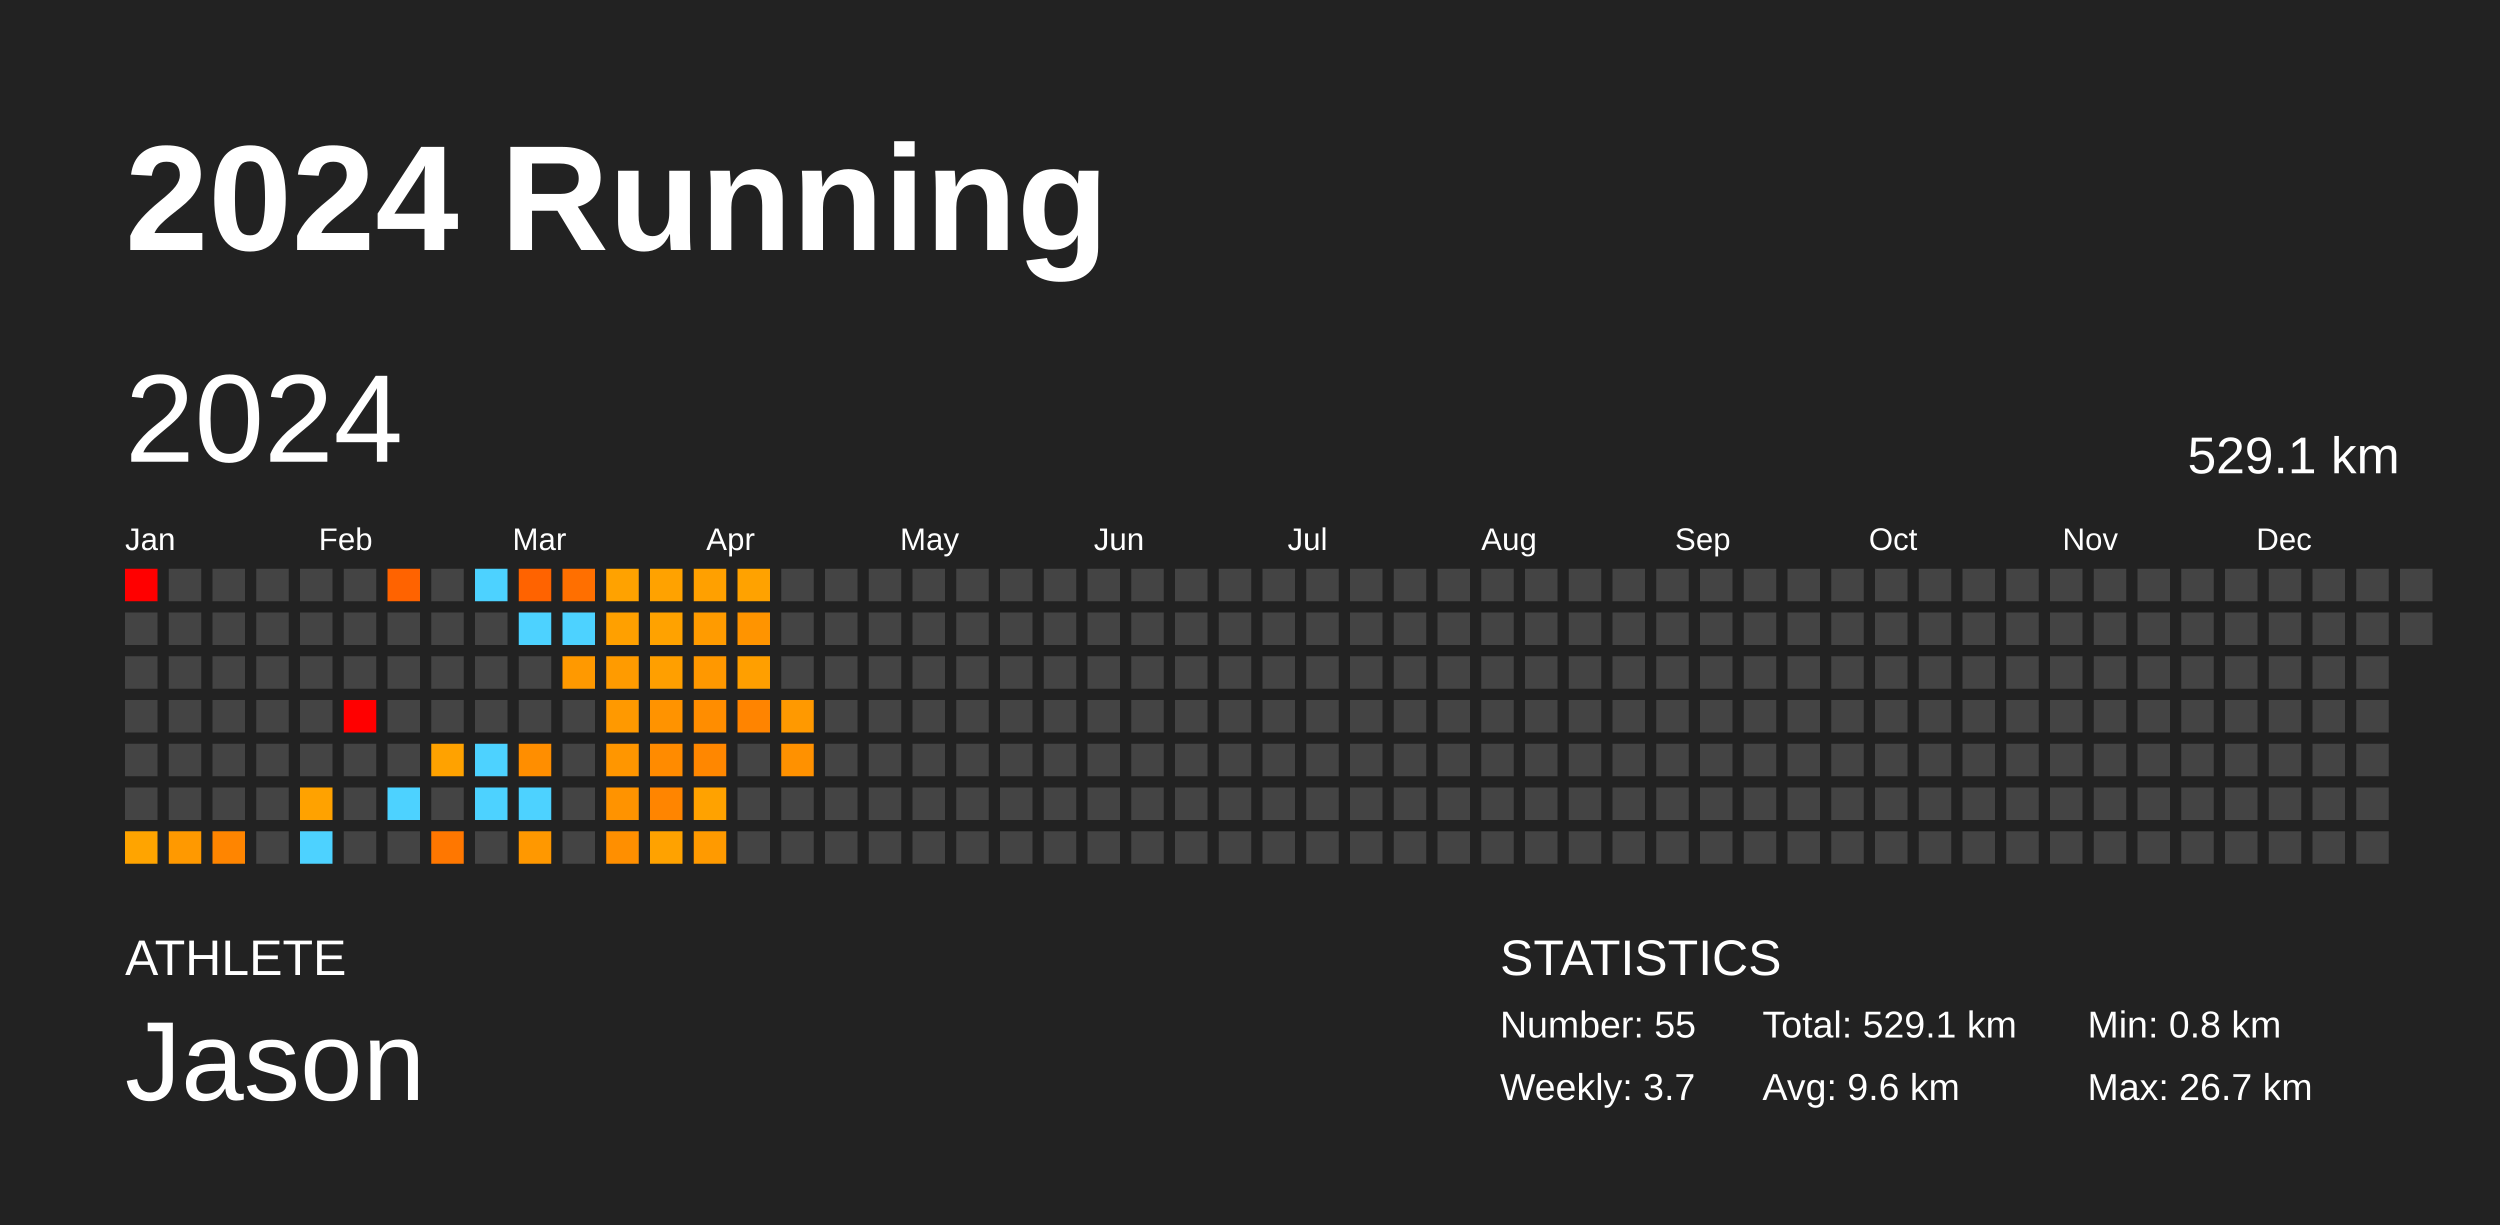
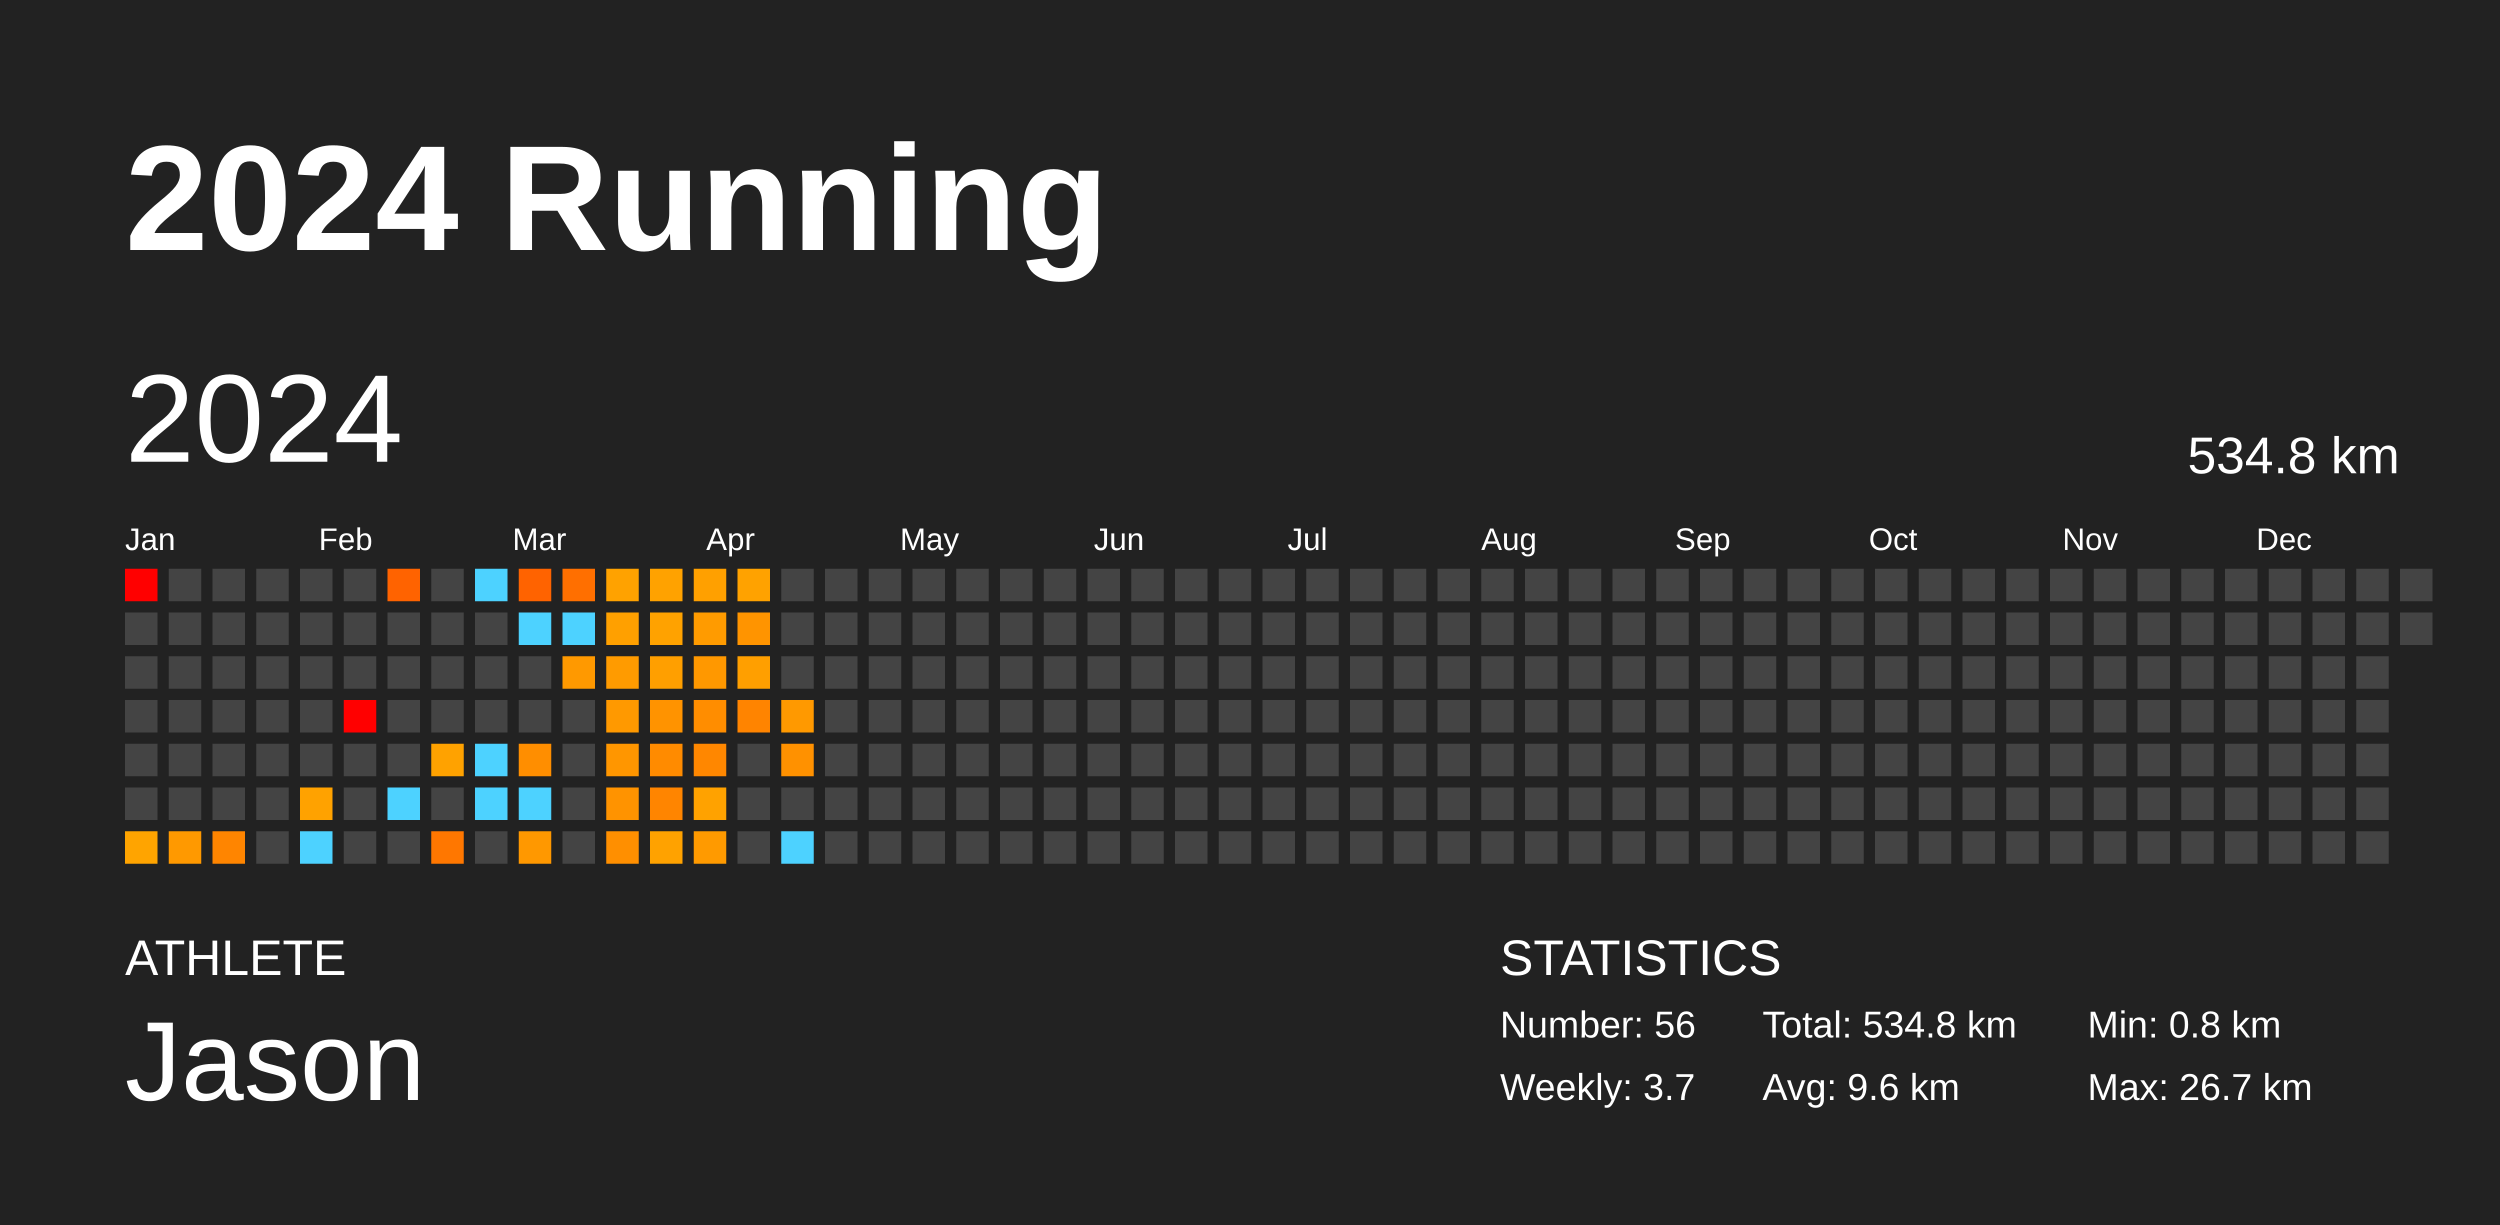
<svg xmlns="http://www.w3.org/2000/svg" baseProfile="full" height="98mm" version="1.1" viewBox="0,0,200,98" width="200mm">
  <defs />
  <rect fill="#222222" height="98" width="200" x="0" y="0" />
  <text fill="#FFFFFF" style="font-size:12px; font-family:Arial; font-weight:bold;" x="10" y="20">2024 Running</text>
  <text fill="#FFFFFF" style="font-size:4px; font-family:Arial" x="10" y="78">ATHLETE</text>
  <text fill="#FFFFFF" style="font-size:9px; font-family:Arial" x="10" y="88">Jason</text>
  <text fill="#FFFFFF" style="font-size:4px; font-family:Arial" x="120" y="78">STATISTICS</text>
-   <text fill="#FFFFFF" style="font-size:3px; font-family:Arial" x="120" y="83">Number: 55</text>
+   <text fill="#FFFFFF" style="font-size:3px; font-family:Arial" x="120" y="83">Number: 56</text>
  <text fill="#FFFFFF" style="font-size:3px; font-family:Arial" x="120" y="88">Weekly: 3.7</text>
-   <text fill="#FFFFFF" style="font-size:3px; font-family:Arial" x="141" y="83">Total: 529.1 km</text>
+   <text fill="#FFFFFF" style="font-size:3px; font-family:Arial" x="141" y="83">Total: 534.8 km</text>
  <text fill="#FFFFFF" style="font-size:3px; font-family:Arial" x="141" y="88">Avg: 9.6 km</text>
  <text fill="#FFFFFF" style="font-size:3px; font-family:Arial" x="167" y="83">Min: 0.8 km</text>
  <text fill="#FFFFFF" style="font-size:3px; font-family:Arial" x="167" y="88">Max: 26.7 km</text>
  <text dominant-baseline="hanging" fill="#FFFFFF" style="font-size:10.0px; font-family:Arial;" x="10" y="30">2024</text>
-   <text dominant-baseline="hanging" fill="#FFFFFF" style="font-size:4.125px; font-family:Arial;" x="175" y="35">529.1 km</text>
+   <text dominant-baseline="hanging" fill="#FFFFFF" style="font-size:4.125px; font-family:Arial;" x="175" y="35">534.8 km</text>
  <text fill="#FFFFFF" style="font-size:2.5px; font-family:Arial" x="10.0" y="44">Jan</text>
  <text fill="#FFFFFF" style="font-size:2.5px; font-family:Arial" x="25.5" y="44">Feb</text>
  <text fill="#FFFFFF" style="font-size:2.5px; font-family:Arial" x="41.0" y="44">Mar</text>
  <text fill="#FFFFFF" style="font-size:2.5px; font-family:Arial" x="56.5" y="44">Apr</text>
  <text fill="#FFFFFF" style="font-size:2.5px; font-family:Arial" x="72.0" y="44">May</text>
  <text fill="#FFFFFF" style="font-size:2.5px; font-family:Arial" x="87.5" y="44">Jun</text>
  <text fill="#FFFFFF" style="font-size:2.5px; font-family:Arial" x="103.0" y="44">Jul</text>
  <text fill="#FFFFFF" style="font-size:2.5px; font-family:Arial" x="118.5" y="44">Aug</text>
  <text fill="#FFFFFF" style="font-size:2.5px; font-family:Arial" x="134.0" y="44">Sep</text>
  <text fill="#FFFFFF" style="font-size:2.5px; font-family:Arial" x="149.5" y="44">Oct</text>
  <text fill="#FFFFFF" style="font-size:2.5px; font-family:Arial" x="165.0" y="44">Nov</text>
  <text fill="#FFFFFF" style="font-size:2.5px; font-family:Arial" x="180.5" y="44">Dec</text>
  <rect fill="red" height="2.6" width="2.6" x="10.0" y="45.5" />
  <rect fill="#444444" height="2.6" width="2.6" x="10.0" y="49.0" />
  <rect fill="#444444" height="2.6" width="2.6" x="10.0" y="52.5" />
  <rect fill="#444444" height="2.6" width="2.6" x="10.0" y="56.0" />
  <rect fill="#444444" height="2.6" width="2.6" x="10.0" y="59.5" />
  <rect fill="#444444" height="2.6" width="2.6" x="10.0" y="63.0" />
  <rect fill="#ffa400" height="2.6" width="2.6" x="10.0" y="66.5" />
  <rect fill="#444444" height="2.6" width="2.6" x="13.5" y="45.5" />
  <rect fill="#444444" height="2.6" width="2.6" x="13.5" y="49.0" />
  <rect fill="#444444" height="2.6" width="2.6" x="13.5" y="52.5" />
  <rect fill="#444444" height="2.6" width="2.6" x="13.5" y="56.0" />
  <rect fill="#444444" height="2.6" width="2.6" x="13.5" y="59.5" />
  <rect fill="#444444" height="2.6" width="2.6" x="13.5" y="63.0" />
  <rect fill="#ff9900" height="2.6" width="2.6" x="13.5" y="66.5" />
  <rect fill="#444444" height="2.6" width="2.6" x="17.0" y="45.5" />
  <rect fill="#444444" height="2.6" width="2.6" x="17.0" y="49.0" />
  <rect fill="#444444" height="2.6" width="2.6" x="17.0" y="52.5" />
  <rect fill="#444444" height="2.6" width="2.6" x="17.0" y="56.0" />
  <rect fill="#444444" height="2.6" width="2.6" x="17.0" y="59.5" />
  <rect fill="#444444" height="2.6" width="2.6" x="17.0" y="63.0" />
  <rect fill="#ff8500" height="2.6" width="2.6" x="17.0" y="66.5" />
  <rect fill="#444444" height="2.6" width="2.6" x="20.5" y="45.5" />
  <rect fill="#444444" height="2.6" width="2.6" x="20.5" y="49.0" />
  <rect fill="#444444" height="2.6" width="2.6" x="20.5" y="52.5" />
  <rect fill="#444444" height="2.6" width="2.6" x="20.5" y="56.0" />
  <rect fill="#444444" height="2.6" width="2.6" x="20.5" y="59.5" />
  <rect fill="#444444" height="2.6" width="2.6" x="20.5" y="63.0" />
  <rect fill="#444444" height="2.6" width="2.6" x="20.5" y="66.5" />
  <rect fill="#444444" height="2.6" width="2.6" x="24.0" y="45.5" />
  <rect fill="#444444" height="2.6" width="2.6" x="24.0" y="49.0" />
  <rect fill="#444444" height="2.6" width="2.6" x="24.0" y="52.5" />
  <rect fill="#444444" height="2.6" width="2.6" x="24.0" y="56.0" />
  <rect fill="#444444" height="2.6" width="2.6" x="24.0" y="59.5" />
  <rect fill="#ffa200" height="2.6" width="2.6" x="24.0" y="63.0" />
  <rect fill="#4dd2ff" height="2.6" width="2.6" x="24.0" y="66.5" />
  <rect fill="#444444" height="2.6" width="2.6" x="27.5" y="45.5" />
  <rect fill="#444444" height="2.6" width="2.6" x="27.5" y="49.0" />
  <rect fill="#444444" height="2.6" width="2.6" x="27.5" y="52.5" />
  <rect fill="red" height="2.6" width="2.6" x="27.5" y="56.0" />
  <rect fill="#444444" height="2.6" width="2.6" x="27.5" y="59.5" />
  <rect fill="#444444" height="2.6" width="2.6" x="27.5" y="63.0" />
  <rect fill="#444444" height="2.6" width="2.6" x="27.5" y="66.5" />
  <rect fill="#ff6300" height="2.6" width="2.6" x="31.0" y="45.5" />
  <rect fill="#444444" height="2.6" width="2.6" x="31.0" y="49.0" />
  <rect fill="#444444" height="2.6" width="2.6" x="31.0" y="52.5" />
  <rect fill="#444444" height="2.6" width="2.6" x="31.0" y="56.0" />
  <rect fill="#444444" height="2.6" width="2.6" x="31.0" y="59.5" />
  <rect fill="#4dd2ff" height="2.6" width="2.6" x="31.0" y="63.0" />
  <rect fill="#444444" height="2.6" width="2.6" x="31.0" y="66.5" />
  <rect fill="#444444" height="2.6" width="2.6" x="34.5" y="45.5" />
  <rect fill="#444444" height="2.6" width="2.6" x="34.5" y="49.0" />
  <rect fill="#444444" height="2.6" width="2.6" x="34.5" y="52.5" />
  <rect fill="#444444" height="2.6" width="2.6" x="34.5" y="56.0" />
  <rect fill="#ffa200" height="2.6" width="2.6" x="34.5" y="59.5" />
  <rect fill="#444444" height="2.6" width="2.6" x="34.5" y="63.0" />
  <rect fill="#ff7700" height="2.6" width="2.6" x="34.5" y="66.5" />
  <rect fill="#4dd2ff" height="2.6" width="2.6" x="38.0" y="45.5" />
  <rect fill="#444444" height="2.6" width="2.6" x="38.0" y="49.0" />
  <rect fill="#444444" height="2.6" width="2.6" x="38.0" y="52.5" />
  <rect fill="#444444" height="2.6" width="2.6" x="38.0" y="56.0" />
  <rect fill="#4dd2ff" height="2.6" width="2.6" x="38.0" y="59.5" />
  <rect fill="#4dd2ff" height="2.6" width="2.6" x="38.0" y="63.0" />
  <rect fill="#444444" height="2.6" width="2.6" x="38.0" y="66.5" />
  <rect fill="#ff6300" height="2.6" width="2.6" x="41.5" y="45.5" />
  <rect fill="#4dd2ff" height="2.6" width="2.6" x="41.5" y="49.0" />
  <rect fill="#444444" height="2.6" width="2.6" x="41.5" y="52.5" />
  <rect fill="#444444" height="2.6" width="2.6" x="41.5" y="56.0" />
  <rect fill="#ff8e00" height="2.6" width="2.6" x="41.5" y="59.5" />
  <rect fill="#4dd2ff" height="2.6" width="2.6" x="41.5" y="63.0" />
  <rect fill="#ff9800" height="2.6" width="2.6" x="41.5" y="66.5" />
  <rect fill="#ff6f00" height="2.6" width="2.6" x="45.0" y="45.5" />
  <rect fill="#4dd2ff" height="2.6" width="2.6" x="45.0" y="49.0" />
  <rect fill="#ff9900" height="2.6" width="2.6" x="45.0" y="52.5" />
  <rect fill="#444444" height="2.6" width="2.6" x="45.0" y="56.0" />
  <rect fill="#444444" height="2.6" width="2.6" x="45.0" y="59.5" />
  <rect fill="#444444" height="2.6" width="2.6" x="45.0" y="63.0" />
  <rect fill="#444444" height="2.6" width="2.6" x="45.0" y="66.5" />
  <rect fill="#ffa200" height="2.6" width="2.6" x="48.5" y="45.5" />
  <rect fill="#ffa000" height="2.6" width="2.6" x="48.5" y="49.0" />
  <rect fill="#ff9b00" height="2.6" width="2.6" x="48.5" y="52.5" />
  <rect fill="#ff9900" height="2.6" width="2.6" x="48.5" y="56.0" />
  <rect fill="#ff9600" height="2.6" width="2.6" x="48.5" y="59.5" />
  <rect fill="#ff9300" height="2.6" width="2.6" x="48.5" y="63.0" />
  <rect fill="#ff8f00" height="2.6" width="2.6" x="48.5" y="66.5" />
  <rect fill="#ffa200" height="2.6" width="2.6" x="52.0" y="45.5" />
  <rect fill="#ffa200" height="2.6" width="2.6" x="52.0" y="49.0" />
  <rect fill="#ff9f00" height="2.6" width="2.6" x="52.0" y="52.5" />
  <rect fill="#ff9300" height="2.6" width="2.6" x="52.0" y="56.0" />
  <rect fill="#ff8b00" height="2.6" width="2.6" x="52.0" y="59.5" />
  <rect fill="#ff8500" height="2.6" width="2.6" x="52.0" y="63.0" />
  <rect fill="#ffa200" height="2.6" width="2.6" x="52.0" y="66.5" />
  <rect fill="#ffa000" height="2.6" width="2.6" x="55.5" y="45.5" />
  <rect fill="#ff9b00" height="2.6" width="2.6" x="55.5" y="49.0" />
  <rect fill="#ff9800" height="2.6" width="2.6" x="55.5" y="52.5" />
  <rect fill="#ff8d00" height="2.6" width="2.6" x="55.5" y="56.0" />
  <rect fill="#ff8700" height="2.6" width="2.6" x="55.5" y="59.5" />
  <rect fill="#ffa200" height="2.6" width="2.6" x="55.5" y="63.0" />
  <rect fill="#ff9a00" height="2.6" width="2.6" x="55.5" y="66.5" />
  <rect fill="#ffa200" height="2.6" width="2.6" x="59.0" y="45.5" />
  <rect fill="#ff9400" height="2.6" width="2.6" x="59.0" y="49.0" />
  <rect fill="#ff9f00" height="2.6" width="2.6" x="59.0" y="52.5" />
  <rect fill="#ff8400" height="2.6" width="2.6" x="59.0" y="56.0" />
  <rect fill="#444444" height="2.6" width="2.6" x="59.0" y="59.5" />
  <rect fill="#444444" height="2.6" width="2.6" x="59.0" y="63.0" />
  <rect fill="#444444" height="2.6" width="2.6" x="59.0" y="66.5" />
  <rect fill="#444444" height="2.6" width="2.6" x="62.5" y="45.5" />
  <rect fill="#444444" height="2.6" width="2.6" x="62.5" y="49.0" />
  <rect fill="#444444" height="2.6" width="2.6" x="62.5" y="52.5" />
  <rect fill="#ff9900" height="2.6" width="2.6" x="62.5" y="56.0" />
  <rect fill="#ff9100" height="2.6" width="2.6" x="62.5" y="59.5" />
  <rect fill="#444444" height="2.6" width="2.6" x="62.5" y="63.0" />
-   <rect fill="#444444" height="2.6" width="2.6" x="62.5" y="66.5" />
+   <rect fill="#4dd2ff" height="2.6" width="2.6" x="62.5" y="66.5" />
  <rect fill="#444444" height="2.6" width="2.6" x="66.0" y="45.5" />
  <rect fill="#444444" height="2.6" width="2.6" x="66.0" y="49.0" />
  <rect fill="#444444" height="2.6" width="2.6" x="66.0" y="52.5" />
  <rect fill="#444444" height="2.6" width="2.6" x="66.0" y="56.0" />
  <rect fill="#444444" height="2.6" width="2.6" x="66.0" y="59.5" />
  <rect fill="#444444" height="2.6" width="2.6" x="66.0" y="63.0" />
  <rect fill="#444444" height="2.6" width="2.6" x="66.0" y="66.5" />
  <rect fill="#444444" height="2.6" width="2.6" x="69.5" y="45.5" />
  <rect fill="#444444" height="2.6" width="2.6" x="69.5" y="49.0" />
  <rect fill="#444444" height="2.6" width="2.6" x="69.5" y="52.5" />
  <rect fill="#444444" height="2.6" width="2.6" x="69.5" y="56.0" />
  <rect fill="#444444" height="2.6" width="2.6" x="69.5" y="59.5" />
  <rect fill="#444444" height="2.6" width="2.6" x="69.5" y="63.0" />
  <rect fill="#444444" height="2.6" width="2.6" x="69.5" y="66.5" />
  <rect fill="#444444" height="2.6" width="2.6" x="73.0" y="45.5" />
  <rect fill="#444444" height="2.6" width="2.6" x="73.0" y="49.0" />
  <rect fill="#444444" height="2.6" width="2.6" x="73.0" y="52.5" />
  <rect fill="#444444" height="2.6" width="2.6" x="73.0" y="56.0" />
  <rect fill="#444444" height="2.6" width="2.6" x="73.0" y="59.5" />
  <rect fill="#444444" height="2.6" width="2.6" x="73.0" y="63.0" />
  <rect fill="#444444" height="2.6" width="2.6" x="73.0" y="66.5" />
  <rect fill="#444444" height="2.6" width="2.6" x="76.5" y="45.5" />
  <rect fill="#444444" height="2.6" width="2.6" x="76.5" y="49.0" />
  <rect fill="#444444" height="2.6" width="2.6" x="76.5" y="52.5" />
  <rect fill="#444444" height="2.6" width="2.6" x="76.5" y="56.0" />
  <rect fill="#444444" height="2.6" width="2.6" x="76.5" y="59.5" />
  <rect fill="#444444" height="2.6" width="2.6" x="76.5" y="63.0" />
  <rect fill="#444444" height="2.6" width="2.6" x="76.5" y="66.5" />
  <rect fill="#444444" height="2.6" width="2.6" x="80.0" y="45.5" />
  <rect fill="#444444" height="2.6" width="2.6" x="80.0" y="49.0" />
  <rect fill="#444444" height="2.6" width="2.6" x="80.0" y="52.5" />
  <rect fill="#444444" height="2.6" width="2.6" x="80.0" y="56.0" />
  <rect fill="#444444" height="2.6" width="2.6" x="80.0" y="59.5" />
  <rect fill="#444444" height="2.6" width="2.6" x="80.0" y="63.0" />
  <rect fill="#444444" height="2.6" width="2.6" x="80.0" y="66.5" />
  <rect fill="#444444" height="2.6" width="2.6" x="83.5" y="45.5" />
  <rect fill="#444444" height="2.6" width="2.6" x="83.5" y="49.0" />
  <rect fill="#444444" height="2.6" width="2.6" x="83.5" y="52.5" />
  <rect fill="#444444" height="2.6" width="2.6" x="83.5" y="56.0" />
  <rect fill="#444444" height="2.6" width="2.6" x="83.5" y="59.5" />
  <rect fill="#444444" height="2.6" width="2.6" x="83.5" y="63.0" />
  <rect fill="#444444" height="2.6" width="2.6" x="83.5" y="66.5" />
  <rect fill="#444444" height="2.6" width="2.6" x="87.0" y="45.5" />
  <rect fill="#444444" height="2.6" width="2.6" x="87.0" y="49.0" />
  <rect fill="#444444" height="2.6" width="2.6" x="87.0" y="52.5" />
  <rect fill="#444444" height="2.6" width="2.6" x="87.0" y="56.0" />
  <rect fill="#444444" height="2.6" width="2.6" x="87.0" y="59.5" />
  <rect fill="#444444" height="2.6" width="2.6" x="87.0" y="63.0" />
  <rect fill="#444444" height="2.6" width="2.6" x="87.0" y="66.5" />
  <rect fill="#444444" height="2.6" width="2.6" x="90.5" y="45.5" />
  <rect fill="#444444" height="2.6" width="2.6" x="90.5" y="49.0" />
  <rect fill="#444444" height="2.6" width="2.6" x="90.5" y="52.5" />
  <rect fill="#444444" height="2.6" width="2.6" x="90.5" y="56.0" />
  <rect fill="#444444" height="2.6" width="2.6" x="90.5" y="59.5" />
  <rect fill="#444444" height="2.6" width="2.6" x="90.5" y="63.0" />
  <rect fill="#444444" height="2.6" width="2.6" x="90.5" y="66.5" />
  <rect fill="#444444" height="2.6" width="2.6" x="94.0" y="45.5" />
  <rect fill="#444444" height="2.6" width="2.6" x="94.0" y="49.0" />
  <rect fill="#444444" height="2.6" width="2.6" x="94.0" y="52.5" />
  <rect fill="#444444" height="2.6" width="2.6" x="94.0" y="56.0" />
  <rect fill="#444444" height="2.6" width="2.6" x="94.0" y="59.5" />
  <rect fill="#444444" height="2.6" width="2.6" x="94.0" y="63.0" />
  <rect fill="#444444" height="2.6" width="2.6" x="94.0" y="66.5" />
  <rect fill="#444444" height="2.6" width="2.6" x="97.5" y="45.5" />
  <rect fill="#444444" height="2.6" width="2.6" x="97.5" y="49.0" />
  <rect fill="#444444" height="2.6" width="2.6" x="97.5" y="52.5" />
  <rect fill="#444444" height="2.6" width="2.6" x="97.5" y="56.0" />
  <rect fill="#444444" height="2.6" width="2.6" x="97.5" y="59.5" />
  <rect fill="#444444" height="2.6" width="2.6" x="97.5" y="63.0" />
  <rect fill="#444444" height="2.6" width="2.6" x="97.5" y="66.5" />
  <rect fill="#444444" height="2.6" width="2.6" x="101.0" y="45.5" />
  <rect fill="#444444" height="2.6" width="2.6" x="101.0" y="49.0" />
  <rect fill="#444444" height="2.6" width="2.6" x="101.0" y="52.5" />
  <rect fill="#444444" height="2.6" width="2.6" x="101.0" y="56.0" />
  <rect fill="#444444" height="2.6" width="2.6" x="101.0" y="59.5" />
  <rect fill="#444444" height="2.6" width="2.6" x="101.0" y="63.0" />
  <rect fill="#444444" height="2.6" width="2.6" x="101.0" y="66.5" />
  <rect fill="#444444" height="2.6" width="2.6" x="104.5" y="45.5" />
  <rect fill="#444444" height="2.6" width="2.6" x="104.5" y="49.0" />
  <rect fill="#444444" height="2.6" width="2.6" x="104.5" y="52.5" />
  <rect fill="#444444" height="2.6" width="2.6" x="104.5" y="56.0" />
  <rect fill="#444444" height="2.6" width="2.6" x="104.5" y="59.5" />
  <rect fill="#444444" height="2.6" width="2.6" x="104.5" y="63.0" />
  <rect fill="#444444" height="2.6" width="2.6" x="104.5" y="66.5" />
  <rect fill="#444444" height="2.6" width="2.6" x="108.0" y="45.5" />
  <rect fill="#444444" height="2.6" width="2.6" x="108.0" y="49.0" />
  <rect fill="#444444" height="2.6" width="2.6" x="108.0" y="52.5" />
  <rect fill="#444444" height="2.6" width="2.6" x="108.0" y="56.0" />
  <rect fill="#444444" height="2.6" width="2.6" x="108.0" y="59.5" />
  <rect fill="#444444" height="2.6" width="2.6" x="108.0" y="63.0" />
  <rect fill="#444444" height="2.6" width="2.6" x="108.0" y="66.5" />
  <rect fill="#444444" height="2.6" width="2.6" x="111.5" y="45.5" />
  <rect fill="#444444" height="2.6" width="2.6" x="111.5" y="49.0" />
  <rect fill="#444444" height="2.6" width="2.6" x="111.5" y="52.5" />
  <rect fill="#444444" height="2.6" width="2.6" x="111.5" y="56.0" />
  <rect fill="#444444" height="2.6" width="2.6" x="111.5" y="59.5" />
  <rect fill="#444444" height="2.6" width="2.6" x="111.5" y="63.0" />
  <rect fill="#444444" height="2.6" width="2.6" x="111.5" y="66.5" />
  <rect fill="#444444" height="2.6" width="2.6" x="115.0" y="45.5" />
  <rect fill="#444444" height="2.6" width="2.6" x="115.0" y="49.0" />
  <rect fill="#444444" height="2.6" width="2.6" x="115.0" y="52.5" />
  <rect fill="#444444" height="2.6" width="2.6" x="115.0" y="56.0" />
  <rect fill="#444444" height="2.6" width="2.6" x="115.0" y="59.5" />
  <rect fill="#444444" height="2.6" width="2.6" x="115.0" y="63.0" />
  <rect fill="#444444" height="2.6" width="2.6" x="115.0" y="66.5" />
  <rect fill="#444444" height="2.6" width="2.6" x="118.5" y="45.5" />
  <rect fill="#444444" height="2.6" width="2.6" x="118.5" y="49.0" />
  <rect fill="#444444" height="2.6" width="2.6" x="118.5" y="52.5" />
  <rect fill="#444444" height="2.6" width="2.6" x="118.5" y="56.0" />
  <rect fill="#444444" height="2.6" width="2.6" x="118.5" y="59.5" />
  <rect fill="#444444" height="2.6" width="2.6" x="118.5" y="63.0" />
  <rect fill="#444444" height="2.6" width="2.6" x="118.5" y="66.5" />
  <rect fill="#444444" height="2.6" width="2.6" x="122.0" y="45.5" />
  <rect fill="#444444" height="2.6" width="2.6" x="122.0" y="49.0" />
  <rect fill="#444444" height="2.6" width="2.6" x="122.0" y="52.5" />
  <rect fill="#444444" height="2.6" width="2.6" x="122.0" y="56.0" />
  <rect fill="#444444" height="2.6" width="2.6" x="122.0" y="59.5" />
  <rect fill="#444444" height="2.6" width="2.6" x="122.0" y="63.0" />
  <rect fill="#444444" height="2.6" width="2.6" x="122.0" y="66.5" />
  <rect fill="#444444" height="2.6" width="2.6" x="125.5" y="45.5" />
  <rect fill="#444444" height="2.6" width="2.6" x="125.5" y="49.0" />
  <rect fill="#444444" height="2.6" width="2.6" x="125.5" y="52.5" />
  <rect fill="#444444" height="2.6" width="2.6" x="125.5" y="56.0" />
  <rect fill="#444444" height="2.6" width="2.6" x="125.5" y="59.5" />
  <rect fill="#444444" height="2.6" width="2.6" x="125.5" y="63.0" />
  <rect fill="#444444" height="2.6" width="2.6" x="125.5" y="66.5" />
  <rect fill="#444444" height="2.6" width="2.6" x="129.0" y="45.5" />
  <rect fill="#444444" height="2.6" width="2.6" x="129.0" y="49.0" />
  <rect fill="#444444" height="2.6" width="2.6" x="129.0" y="52.5" />
  <rect fill="#444444" height="2.6" width="2.6" x="129.0" y="56.0" />
  <rect fill="#444444" height="2.6" width="2.6" x="129.0" y="59.5" />
  <rect fill="#444444" height="2.6" width="2.6" x="129.0" y="63.0" />
  <rect fill="#444444" height="2.6" width="2.6" x="129.0" y="66.5" />
  <rect fill="#444444" height="2.6" width="2.6" x="132.5" y="45.5" />
  <rect fill="#444444" height="2.6" width="2.6" x="132.5" y="49.0" />
  <rect fill="#444444" height="2.6" width="2.6" x="132.5" y="52.5" />
  <rect fill="#444444" height="2.6" width="2.6" x="132.5" y="56.0" />
  <rect fill="#444444" height="2.6" width="2.6" x="132.5" y="59.5" />
  <rect fill="#444444" height="2.6" width="2.6" x="132.5" y="63.0" />
  <rect fill="#444444" height="2.6" width="2.6" x="132.5" y="66.5" />
  <rect fill="#444444" height="2.6" width="2.6" x="136.0" y="45.5" />
  <rect fill="#444444" height="2.6" width="2.6" x="136.0" y="49.0" />
  <rect fill="#444444" height="2.6" width="2.6" x="136.0" y="52.5" />
  <rect fill="#444444" height="2.6" width="2.6" x="136.0" y="56.0" />
  <rect fill="#444444" height="2.6" width="2.6" x="136.0" y="59.5" />
  <rect fill="#444444" height="2.6" width="2.6" x="136.0" y="63.0" />
  <rect fill="#444444" height="2.6" width="2.6" x="136.0" y="66.5" />
  <rect fill="#444444" height="2.6" width="2.6" x="139.5" y="45.5" />
  <rect fill="#444444" height="2.6" width="2.6" x="139.5" y="49.0" />
  <rect fill="#444444" height="2.6" width="2.6" x="139.5" y="52.5" />
  <rect fill="#444444" height="2.6" width="2.6" x="139.5" y="56.0" />
  <rect fill="#444444" height="2.6" width="2.6" x="139.5" y="59.5" />
  <rect fill="#444444" height="2.6" width="2.6" x="139.5" y="63.0" />
  <rect fill="#444444" height="2.6" width="2.6" x="139.5" y="66.5" />
  <rect fill="#444444" height="2.6" width="2.6" x="143.0" y="45.5" />
  <rect fill="#444444" height="2.6" width="2.6" x="143.0" y="49.0" />
  <rect fill="#444444" height="2.6" width="2.6" x="143.0" y="52.5" />
  <rect fill="#444444" height="2.6" width="2.6" x="143.0" y="56.0" />
  <rect fill="#444444" height="2.6" width="2.6" x="143.0" y="59.5" />
  <rect fill="#444444" height="2.6" width="2.6" x="143.0" y="63.0" />
  <rect fill="#444444" height="2.6" width="2.6" x="143.0" y="66.5" />
  <rect fill="#444444" height="2.6" width="2.6" x="146.5" y="45.5" />
  <rect fill="#444444" height="2.6" width="2.6" x="146.5" y="49.0" />
  <rect fill="#444444" height="2.6" width="2.6" x="146.5" y="52.5" />
  <rect fill="#444444" height="2.6" width="2.6" x="146.5" y="56.0" />
  <rect fill="#444444" height="2.6" width="2.6" x="146.5" y="59.5" />
  <rect fill="#444444" height="2.6" width="2.6" x="146.5" y="63.0" />
  <rect fill="#444444" height="2.6" width="2.6" x="146.5" y="66.5" />
  <rect fill="#444444" height="2.6" width="2.6" x="150.0" y="45.5" />
  <rect fill="#444444" height="2.6" width="2.6" x="150.0" y="49.0" />
  <rect fill="#444444" height="2.6" width="2.6" x="150.0" y="52.5" />
  <rect fill="#444444" height="2.6" width="2.6" x="150.0" y="56.0" />
  <rect fill="#444444" height="2.6" width="2.6" x="150.0" y="59.5" />
  <rect fill="#444444" height="2.6" width="2.6" x="150.0" y="63.0" />
  <rect fill="#444444" height="2.6" width="2.6" x="150.0" y="66.5" />
  <rect fill="#444444" height="2.6" width="2.6" x="153.5" y="45.5" />
  <rect fill="#444444" height="2.6" width="2.6" x="153.5" y="49.0" />
  <rect fill="#444444" height="2.6" width="2.6" x="153.5" y="52.5" />
  <rect fill="#444444" height="2.6" width="2.6" x="153.5" y="56.0" />
  <rect fill="#444444" height="2.6" width="2.6" x="153.5" y="59.5" />
  <rect fill="#444444" height="2.6" width="2.6" x="153.5" y="63.0" />
  <rect fill="#444444" height="2.6" width="2.6" x="153.5" y="66.5" />
  <rect fill="#444444" height="2.6" width="2.6" x="157.0" y="45.5" />
  <rect fill="#444444" height="2.6" width="2.6" x="157.0" y="49.0" />
  <rect fill="#444444" height="2.6" width="2.6" x="157.0" y="52.5" />
  <rect fill="#444444" height="2.6" width="2.6" x="157.0" y="56.0" />
  <rect fill="#444444" height="2.6" width="2.6" x="157.0" y="59.5" />
  <rect fill="#444444" height="2.6" width="2.6" x="157.0" y="63.0" />
  <rect fill="#444444" height="2.6" width="2.6" x="157.0" y="66.5" />
  <rect fill="#444444" height="2.6" width="2.6" x="160.5" y="45.5" />
  <rect fill="#444444" height="2.6" width="2.6" x="160.5" y="49.0" />
  <rect fill="#444444" height="2.6" width="2.6" x="160.5" y="52.5" />
  <rect fill="#444444" height="2.6" width="2.6" x="160.5" y="56.0" />
  <rect fill="#444444" height="2.6" width="2.6" x="160.5" y="59.5" />
  <rect fill="#444444" height="2.6" width="2.6" x="160.5" y="63.0" />
  <rect fill="#444444" height="2.6" width="2.6" x="160.5" y="66.5" />
  <rect fill="#444444" height="2.6" width="2.6" x="164.0" y="45.5" />
  <rect fill="#444444" height="2.6" width="2.6" x="164.0" y="49.0" />
  <rect fill="#444444" height="2.6" width="2.6" x="164.0" y="52.5" />
  <rect fill="#444444" height="2.6" width="2.6" x="164.0" y="56.0" />
  <rect fill="#444444" height="2.6" width="2.6" x="164.0" y="59.5" />
  <rect fill="#444444" height="2.6" width="2.6" x="164.0" y="63.0" />
  <rect fill="#444444" height="2.6" width="2.6" x="164.0" y="66.5" />
  <rect fill="#444444" height="2.6" width="2.6" x="167.5" y="45.5" />
  <rect fill="#444444" height="2.6" width="2.6" x="167.5" y="49.0" />
  <rect fill="#444444" height="2.6" width="2.6" x="167.5" y="52.5" />
  <rect fill="#444444" height="2.6" width="2.6" x="167.5" y="56.0" />
  <rect fill="#444444" height="2.6" width="2.6" x="167.5" y="59.5" />
  <rect fill="#444444" height="2.6" width="2.6" x="167.5" y="63.0" />
  <rect fill="#444444" height="2.6" width="2.6" x="167.5" y="66.5" />
  <rect fill="#444444" height="2.6" width="2.6" x="171.0" y="45.5" />
  <rect fill="#444444" height="2.6" width="2.6" x="171.0" y="49.0" />
  <rect fill="#444444" height="2.6" width="2.6" x="171.0" y="52.5" />
  <rect fill="#444444" height="2.6" width="2.6" x="171.0" y="56.0" />
  <rect fill="#444444" height="2.6" width="2.6" x="171.0" y="59.5" />
  <rect fill="#444444" height="2.6" width="2.6" x="171.0" y="63.0" />
  <rect fill="#444444" height="2.6" width="2.6" x="171.0" y="66.5" />
  <rect fill="#444444" height="2.6" width="2.6" x="174.5" y="45.5" />
  <rect fill="#444444" height="2.6" width="2.6" x="174.5" y="49.0" />
  <rect fill="#444444" height="2.6" width="2.6" x="174.5" y="52.5" />
  <rect fill="#444444" height="2.6" width="2.6" x="174.5" y="56.0" />
  <rect fill="#444444" height="2.6" width="2.6" x="174.5" y="59.5" />
  <rect fill="#444444" height="2.6" width="2.6" x="174.5" y="63.0" />
  <rect fill="#444444" height="2.6" width="2.6" x="174.5" y="66.5" />
  <rect fill="#444444" height="2.6" width="2.6" x="178.0" y="45.5" />
  <rect fill="#444444" height="2.6" width="2.6" x="178.0" y="49.0" />
  <rect fill="#444444" height="2.6" width="2.6" x="178.0" y="52.5" />
  <rect fill="#444444" height="2.6" width="2.6" x="178.0" y="56.0" />
  <rect fill="#444444" height="2.6" width="2.6" x="178.0" y="59.5" />
  <rect fill="#444444" height="2.6" width="2.6" x="178.0" y="63.0" />
  <rect fill="#444444" height="2.6" width="2.6" x="178.0" y="66.5" />
  <rect fill="#444444" height="2.6" width="2.6" x="181.5" y="45.5" />
  <rect fill="#444444" height="2.6" width="2.6" x="181.5" y="49.0" />
  <rect fill="#444444" height="2.6" width="2.6" x="181.5" y="52.5" />
  <rect fill="#444444" height="2.6" width="2.6" x="181.5" y="56.0" />
  <rect fill="#444444" height="2.6" width="2.6" x="181.5" y="59.5" />
  <rect fill="#444444" height="2.6" width="2.6" x="181.5" y="63.0" />
  <rect fill="#444444" height="2.6" width="2.6" x="181.5" y="66.5" />
  <rect fill="#444444" height="2.6" width="2.6" x="185.0" y="45.5" />
  <rect fill="#444444" height="2.6" width="2.6" x="185.0" y="49.0" />
  <rect fill="#444444" height="2.6" width="2.6" x="185.0" y="52.5" />
  <rect fill="#444444" height="2.6" width="2.6" x="185.0" y="56.0" />
  <rect fill="#444444" height="2.6" width="2.6" x="185.0" y="59.5" />
  <rect fill="#444444" height="2.6" width="2.6" x="185.0" y="63.0" />
  <rect fill="#444444" height="2.6" width="2.6" x="185.0" y="66.5" />
  <rect fill="#444444" height="2.6" width="2.6" x="188.5" y="45.5" />
  <rect fill="#444444" height="2.6" width="2.6" x="188.5" y="49.0" />
  <rect fill="#444444" height="2.6" width="2.6" x="188.5" y="52.5" />
  <rect fill="#444444" height="2.6" width="2.6" x="188.5" y="56.0" />
  <rect fill="#444444" height="2.6" width="2.6" x="188.5" y="59.5" />
  <rect fill="#444444" height="2.6" width="2.6" x="188.5" y="63.0" />
  <rect fill="#444444" height="2.6" width="2.6" x="188.5" y="66.5" />
  <rect fill="#444444" height="2.6" width="2.6" x="192.0" y="45.5" />
  <rect fill="#444444" height="2.6" width="2.6" x="192.0" y="49.0" />
</svg>
